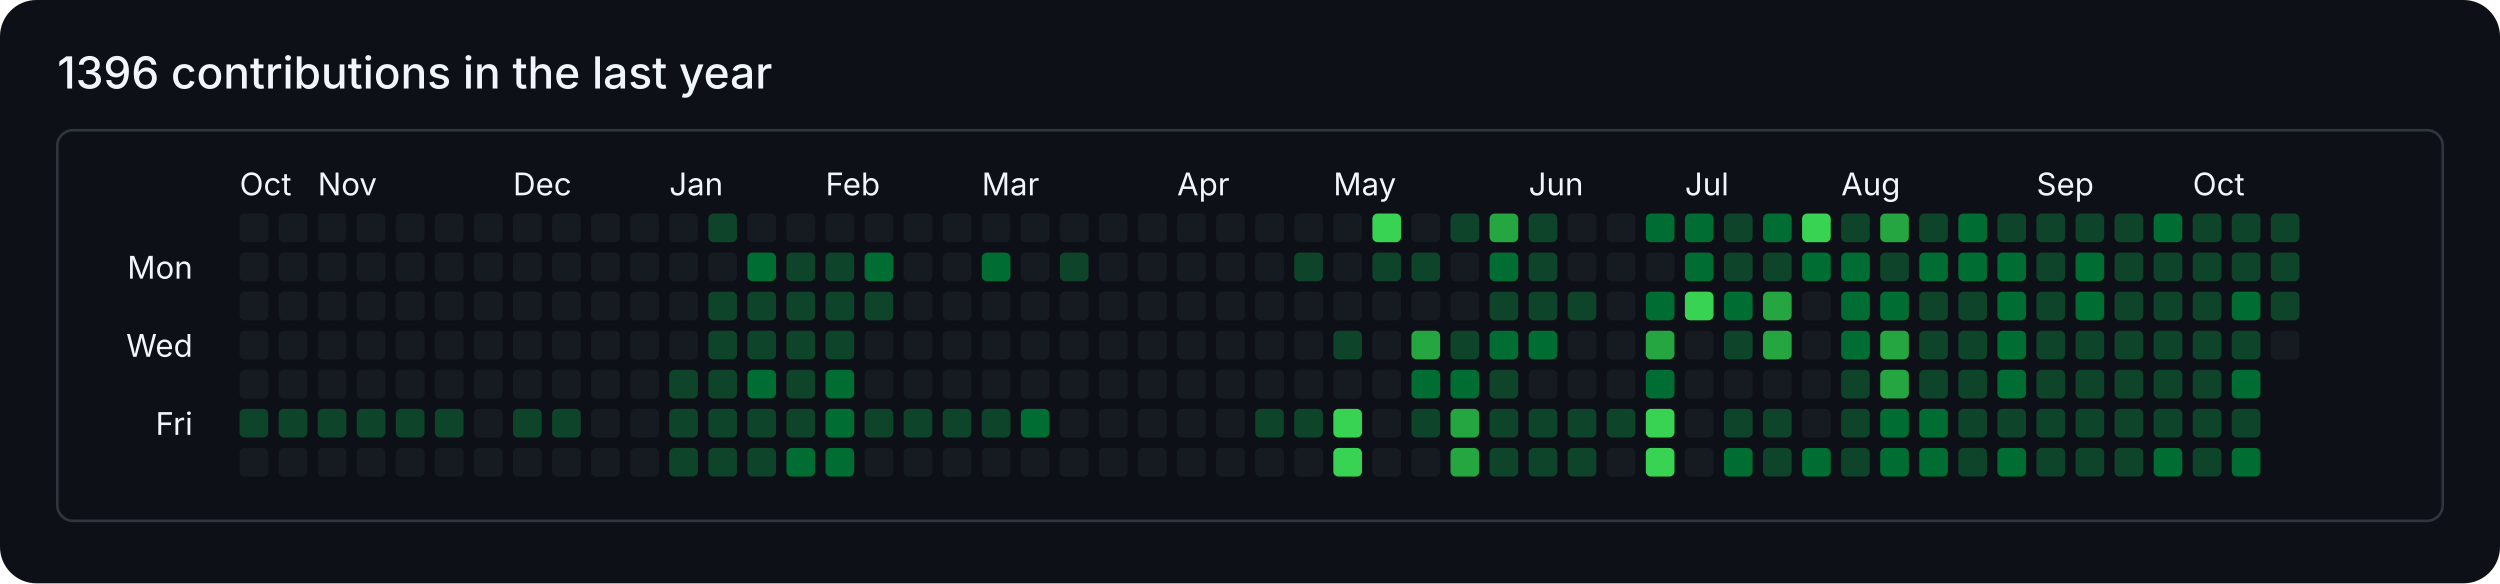
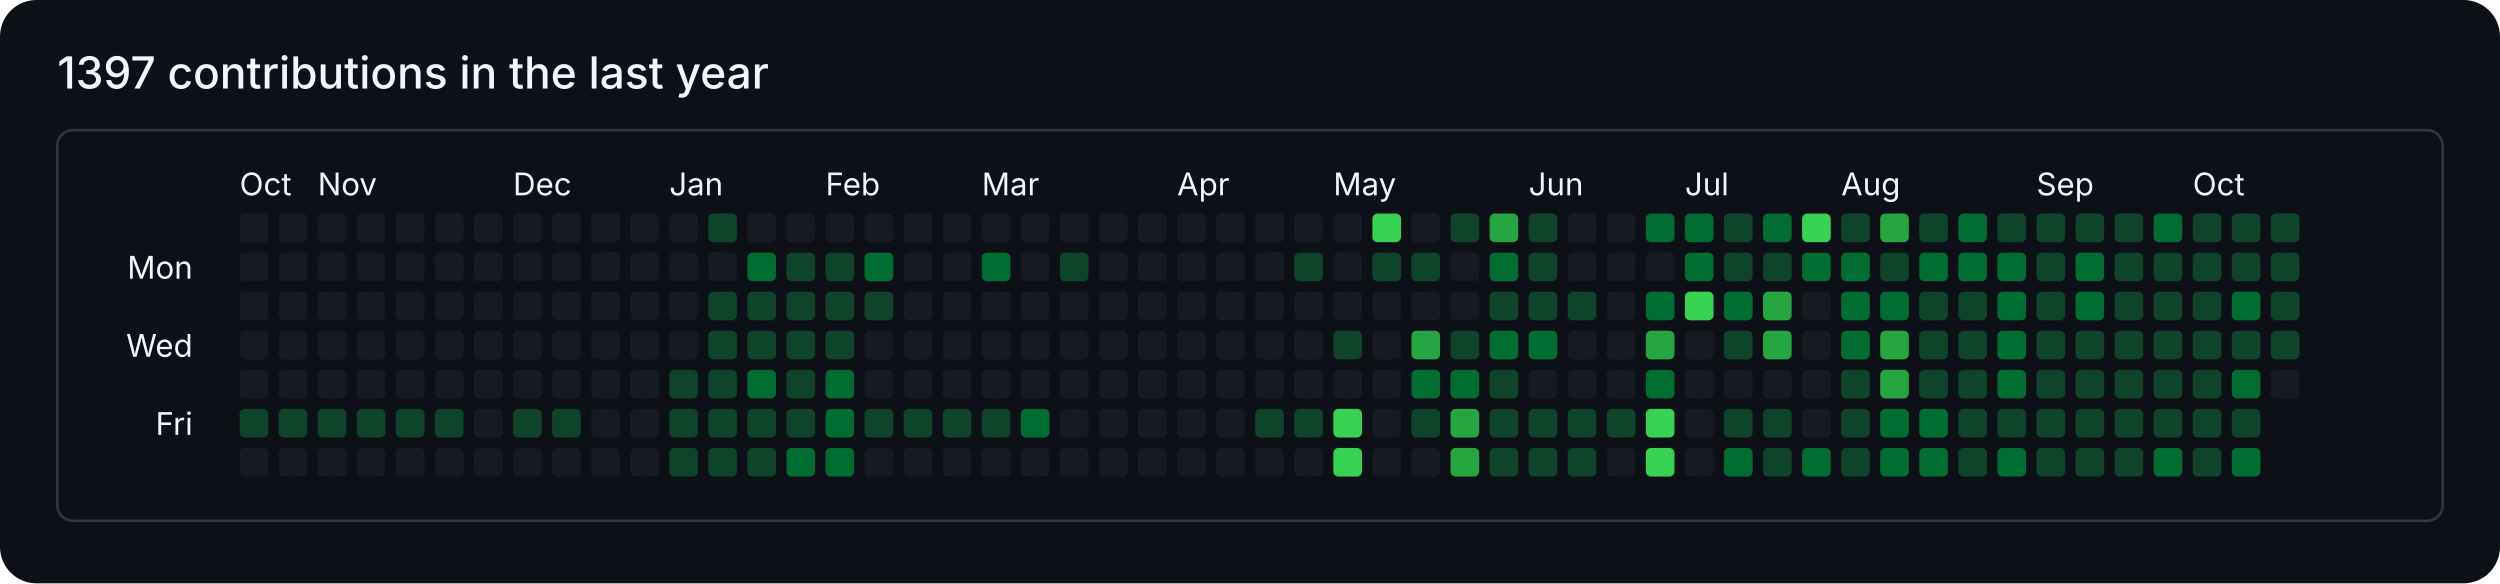
<svg xmlns="http://www.w3.org/2000/svg" width="1200" height="280" viewBox="0 0 960 224" fill="none" role="img" aria-label="AleksZyro GitHub contribution calendar">
  <style>
    .title { font: 500 17px -apple-system, BlinkMacSystemFont, 'Segoe UI', sans-serif; fill: #f0f6fc; }
    .month-label, .weekday-label, .legend, .hint { font: 400 12px -apple-system, BlinkMacSystemFont, 'Segoe UI', sans-serif; fill: #f0f6fc; }
    .hint, .legend-muted { fill: #8b949e; }
    .day-cell { shape-rendering: geometricPrecision; }
  </style>
  <rect width="960" height="224" rx="14" fill="#0d1117" />
-   <text x="22" y="34" class="title">1396 contributions in the last year</text>
+   <text x="22" y="34" class="title">1397 contributions in the last year</text>
  <rect x="22" y="50" width="916" height="150" rx="6" fill="none" stroke="#30363d" />
  <text x="92" y="75" class="month-label">Oct</text>
  <text x="122" y="75" class="month-label">Nov</text>
  <text x="197" y="75" class="month-label">Dec</text>
  <text x="257" y="75" class="month-label">Jan</text>
  <text x="317" y="75" class="month-label">Feb</text>
  <text x="377" y="75" class="month-label">Mar</text>
  <text x="452" y="75" class="month-label">Apr</text>
  <text x="512" y="75" class="month-label">May</text>
  <text x="587" y="75" class="month-label">Jun</text>
  <text x="647" y="75" class="month-label">Jul</text>
  <text x="707" y="75" class="month-label">Aug</text>
  <text x="782" y="75" class="month-label">Sep</text>
  <text x="842" y="75" class="month-label">Oct</text>
  <text x="74" y="107" class="weekday-label" text-anchor="end">Mon</text>
  <text x="74" y="137" class="weekday-label" text-anchor="end">Wed</text>
  <text x="74" y="167" class="weekday-label" text-anchor="end">Fri</text>
  <rect class="day-cell" x="92" y="82" width="11" height="11" rx="2" fill="#161b22" />
  <rect class="day-cell" x="92" y="97" width="11" height="11" rx="2" fill="#161b22" />
  <rect class="day-cell" x="92" y="112" width="11" height="11" rx="2" fill="#161b22" />
  <rect class="day-cell" x="92" y="127" width="11" height="11" rx="2" fill="#161b22" />
  <rect class="day-cell" x="92" y="142" width="11" height="11" rx="2" fill="#161b22" />
  <rect class="day-cell" x="92" y="157" width="11" height="11" rx="2" fill="#0e4429" />
  <rect class="day-cell" x="92" y="172" width="11" height="11" rx="2" fill="#161b22" />
  <rect class="day-cell" x="107" y="82" width="11" height="11" rx="2" fill="#161b22" />
  <rect class="day-cell" x="107" y="97" width="11" height="11" rx="2" fill="#161b22" />
  <rect class="day-cell" x="107" y="112" width="11" height="11" rx="2" fill="#161b22" />
  <rect class="day-cell" x="107" y="127" width="11" height="11" rx="2" fill="#161b22" />
  <rect class="day-cell" x="107" y="142" width="11" height="11" rx="2" fill="#161b22" />
  <rect class="day-cell" x="107" y="157" width="11" height="11" rx="2" fill="#0e4429" />
  <rect class="day-cell" x="107" y="172" width="11" height="11" rx="2" fill="#161b22" />
  <rect class="day-cell" x="122" y="82" width="11" height="11" rx="2" fill="#161b22" />
  <rect class="day-cell" x="122" y="97" width="11" height="11" rx="2" fill="#161b22" />
  <rect class="day-cell" x="122" y="112" width="11" height="11" rx="2" fill="#161b22" />
  <rect class="day-cell" x="122" y="127" width="11" height="11" rx="2" fill="#161b22" />
  <rect class="day-cell" x="122" y="142" width="11" height="11" rx="2" fill="#161b22" />
  <rect class="day-cell" x="122" y="157" width="11" height="11" rx="2" fill="#0e4429" />
  <rect class="day-cell" x="122" y="172" width="11" height="11" rx="2" fill="#161b22" />
  <rect class="day-cell" x="137" y="82" width="11" height="11" rx="2" fill="#161b22" />
  <rect class="day-cell" x="137" y="97" width="11" height="11" rx="2" fill="#161b22" />
  <rect class="day-cell" x="137" y="112" width="11" height="11" rx="2" fill="#161b22" />
  <rect class="day-cell" x="137" y="127" width="11" height="11" rx="2" fill="#161b22" />
  <rect class="day-cell" x="137" y="142" width="11" height="11" rx="2" fill="#161b22" />
  <rect class="day-cell" x="137" y="157" width="11" height="11" rx="2" fill="#0e4429" />
  <rect class="day-cell" x="137" y="172" width="11" height="11" rx="2" fill="#161b22" />
  <rect class="day-cell" x="152" y="82" width="11" height="11" rx="2" fill="#161b22" />
  <rect class="day-cell" x="152" y="97" width="11" height="11" rx="2" fill="#161b22" />
  <rect class="day-cell" x="152" y="112" width="11" height="11" rx="2" fill="#161b22" />
  <rect class="day-cell" x="152" y="127" width="11" height="11" rx="2" fill="#161b22" />
  <rect class="day-cell" x="152" y="142" width="11" height="11" rx="2" fill="#161b22" />
  <rect class="day-cell" x="152" y="157" width="11" height="11" rx="2" fill="#0e4429" />
  <rect class="day-cell" x="152" y="172" width="11" height="11" rx="2" fill="#161b22" />
  <rect class="day-cell" x="167" y="82" width="11" height="11" rx="2" fill="#161b22" />
  <rect class="day-cell" x="167" y="97" width="11" height="11" rx="2" fill="#161b22" />
  <rect class="day-cell" x="167" y="112" width="11" height="11" rx="2" fill="#161b22" />
  <rect class="day-cell" x="167" y="127" width="11" height="11" rx="2" fill="#161b22" />
  <rect class="day-cell" x="167" y="142" width="11" height="11" rx="2" fill="#161b22" />
  <rect class="day-cell" x="167" y="157" width="11" height="11" rx="2" fill="#0e4429" />
  <rect class="day-cell" x="167" y="172" width="11" height="11" rx="2" fill="#161b22" />
  <rect class="day-cell" x="182" y="82" width="11" height="11" rx="2" fill="#161b22" />
  <rect class="day-cell" x="182" y="97" width="11" height="11" rx="2" fill="#161b22" />
  <rect class="day-cell" x="182" y="112" width="11" height="11" rx="2" fill="#161b22" />
  <rect class="day-cell" x="182" y="127" width="11" height="11" rx="2" fill="#161b22" />
  <rect class="day-cell" x="182" y="142" width="11" height="11" rx="2" fill="#161b22" />
  <rect class="day-cell" x="182" y="157" width="11" height="11" rx="2" fill="#161b22" />
  <rect class="day-cell" x="182" y="172" width="11" height="11" rx="2" fill="#161b22" />
  <rect class="day-cell" x="197" y="82" width="11" height="11" rx="2" fill="#161b22" />
  <rect class="day-cell" x="197" y="97" width="11" height="11" rx="2" fill="#161b22" />
  <rect class="day-cell" x="197" y="112" width="11" height="11" rx="2" fill="#161b22" />
  <rect class="day-cell" x="197" y="127" width="11" height="11" rx="2" fill="#161b22" />
  <rect class="day-cell" x="197" y="142" width="11" height="11" rx="2" fill="#161b22" />
  <rect class="day-cell" x="197" y="157" width="11" height="11" rx="2" fill="#0e4429" />
  <rect class="day-cell" x="197" y="172" width="11" height="11" rx="2" fill="#161b22" />
  <rect class="day-cell" x="212" y="82" width="11" height="11" rx="2" fill="#161b22" />
  <rect class="day-cell" x="212" y="97" width="11" height="11" rx="2" fill="#161b22" />
  <rect class="day-cell" x="212" y="112" width="11" height="11" rx="2" fill="#161b22" />
  <rect class="day-cell" x="212" y="127" width="11" height="11" rx="2" fill="#161b22" />
  <rect class="day-cell" x="212" y="142" width="11" height="11" rx="2" fill="#161b22" />
  <rect class="day-cell" x="212" y="157" width="11" height="11" rx="2" fill="#0e4429" />
  <rect class="day-cell" x="212" y="172" width="11" height="11" rx="2" fill="#161b22" />
  <rect class="day-cell" x="227" y="82" width="11" height="11" rx="2" fill="#161b22" />
  <rect class="day-cell" x="227" y="97" width="11" height="11" rx="2" fill="#161b22" />
  <rect class="day-cell" x="227" y="112" width="11" height="11" rx="2" fill="#161b22" />
  <rect class="day-cell" x="227" y="127" width="11" height="11" rx="2" fill="#161b22" />
  <rect class="day-cell" x="227" y="142" width="11" height="11" rx="2" fill="#161b22" />
  <rect class="day-cell" x="227" y="157" width="11" height="11" rx="2" fill="#161b22" />
  <rect class="day-cell" x="227" y="172" width="11" height="11" rx="2" fill="#161b22" />
  <rect class="day-cell" x="242" y="82" width="11" height="11" rx="2" fill="#161b22" />
  <rect class="day-cell" x="242" y="97" width="11" height="11" rx="2" fill="#161b22" />
  <rect class="day-cell" x="242" y="112" width="11" height="11" rx="2" fill="#161b22" />
  <rect class="day-cell" x="242" y="127" width="11" height="11" rx="2" fill="#161b22" />
  <rect class="day-cell" x="242" y="142" width="11" height="11" rx="2" fill="#161b22" />
  <rect class="day-cell" x="242" y="157" width="11" height="11" rx="2" fill="#161b22" />
  <rect class="day-cell" x="242" y="172" width="11" height="11" rx="2" fill="#161b22" />
  <rect class="day-cell" x="257" y="82" width="11" height="11" rx="2" fill="#161b22" />
  <rect class="day-cell" x="257" y="97" width="11" height="11" rx="2" fill="#161b22" />
  <rect class="day-cell" x="257" y="112" width="11" height="11" rx="2" fill="#161b22" />
  <rect class="day-cell" x="257" y="127" width="11" height="11" rx="2" fill="#161b22" />
  <rect class="day-cell" x="257" y="142" width="11" height="11" rx="2" fill="#0e4429" />
  <rect class="day-cell" x="257" y="157" width="11" height="11" rx="2" fill="#0e4429" />
  <rect class="day-cell" x="257" y="172" width="11" height="11" rx="2" fill="#0e4429" />
  <rect class="day-cell" x="272" y="82" width="11" height="11" rx="2" fill="#0e4429" />
  <rect class="day-cell" x="272" y="97" width="11" height="11" rx="2" fill="#161b22" />
  <rect class="day-cell" x="272" y="112" width="11" height="11" rx="2" fill="#0e4429" />
  <rect class="day-cell" x="272" y="127" width="11" height="11" rx="2" fill="#0e4429" />
  <rect class="day-cell" x="272" y="142" width="11" height="11" rx="2" fill="#0e4429" />
  <rect class="day-cell" x="272" y="157" width="11" height="11" rx="2" fill="#0e4429" />
  <rect class="day-cell" x="272" y="172" width="11" height="11" rx="2" fill="#0e4429" />
  <rect class="day-cell" x="287" y="82" width="11" height="11" rx="2" fill="#161b22" />
  <rect class="day-cell" x="287" y="97" width="11" height="11" rx="2" fill="#006d32" />
  <rect class="day-cell" x="287" y="112" width="11" height="11" rx="2" fill="#0e4429" />
  <rect class="day-cell" x="287" y="127" width="11" height="11" rx="2" fill="#0e4429" />
  <rect class="day-cell" x="287" y="142" width="11" height="11" rx="2" fill="#006d32" />
  <rect class="day-cell" x="287" y="157" width="11" height="11" rx="2" fill="#0e4429" />
  <rect class="day-cell" x="287" y="172" width="11" height="11" rx="2" fill="#0e4429" />
  <rect class="day-cell" x="302" y="82" width="11" height="11" rx="2" fill="#161b22" />
  <rect class="day-cell" x="302" y="97" width="11" height="11" rx="2" fill="#0e4429" />
  <rect class="day-cell" x="302" y="112" width="11" height="11" rx="2" fill="#0e4429" />
  <rect class="day-cell" x="302" y="127" width="11" height="11" rx="2" fill="#0e4429" />
  <rect class="day-cell" x="302" y="142" width="11" height="11" rx="2" fill="#0e4429" />
  <rect class="day-cell" x="302" y="157" width="11" height="11" rx="2" fill="#0e4429" />
  <rect class="day-cell" x="302" y="172" width="11" height="11" rx="2" fill="#006d32" />
  <rect class="day-cell" x="317" y="82" width="11" height="11" rx="2" fill="#161b22" />
  <rect class="day-cell" x="317" y="97" width="11" height="11" rx="2" fill="#0e4429" />
  <rect class="day-cell" x="317" y="112" width="11" height="11" rx="2" fill="#0e4429" />
  <rect class="day-cell" x="317" y="127" width="11" height="11" rx="2" fill="#0e4429" />
  <rect class="day-cell" x="317" y="142" width="11" height="11" rx="2" fill="#006d32" />
  <rect class="day-cell" x="317" y="157" width="11" height="11" rx="2" fill="#006d32" />
  <rect class="day-cell" x="317" y="172" width="11" height="11" rx="2" fill="#006d32" />
  <rect class="day-cell" x="332" y="82" width="11" height="11" rx="2" fill="#161b22" />
  <rect class="day-cell" x="332" y="97" width="11" height="11" rx="2" fill="#006d32" />
  <rect class="day-cell" x="332" y="112" width="11" height="11" rx="2" fill="#0e4429" />
  <rect class="day-cell" x="332" y="127" width="11" height="11" rx="2" fill="#161b22" />
  <rect class="day-cell" x="332" y="142" width="11" height="11" rx="2" fill="#161b22" />
  <rect class="day-cell" x="332" y="157" width="11" height="11" rx="2" fill="#0e4429" />
  <rect class="day-cell" x="332" y="172" width="11" height="11" rx="2" fill="#161b22" />
  <rect class="day-cell" x="347" y="82" width="11" height="11" rx="2" fill="#161b22" />
  <rect class="day-cell" x="347" y="97" width="11" height="11" rx="2" fill="#161b22" />
  <rect class="day-cell" x="347" y="112" width="11" height="11" rx="2" fill="#161b22" />
  <rect class="day-cell" x="347" y="127" width="11" height="11" rx="2" fill="#161b22" />
  <rect class="day-cell" x="347" y="142" width="11" height="11" rx="2" fill="#161b22" />
  <rect class="day-cell" x="347" y="157" width="11" height="11" rx="2" fill="#0e4429" />
  <rect class="day-cell" x="347" y="172" width="11" height="11" rx="2" fill="#161b22" />
  <rect class="day-cell" x="362" y="82" width="11" height="11" rx="2" fill="#161b22" />
  <rect class="day-cell" x="362" y="97" width="11" height="11" rx="2" fill="#161b22" />
  <rect class="day-cell" x="362" y="112" width="11" height="11" rx="2" fill="#161b22" />
  <rect class="day-cell" x="362" y="127" width="11" height="11" rx="2" fill="#161b22" />
  <rect class="day-cell" x="362" y="142" width="11" height="11" rx="2" fill="#161b22" />
  <rect class="day-cell" x="362" y="157" width="11" height="11" rx="2" fill="#0e4429" />
  <rect class="day-cell" x="362" y="172" width="11" height="11" rx="2" fill="#161b22" />
  <rect class="day-cell" x="377" y="82" width="11" height="11" rx="2" fill="#161b22" />
  <rect class="day-cell" x="377" y="97" width="11" height="11" rx="2" fill="#006d32" />
  <rect class="day-cell" x="377" y="112" width="11" height="11" rx="2" fill="#161b22" />
  <rect class="day-cell" x="377" y="127" width="11" height="11" rx="2" fill="#161b22" />
  <rect class="day-cell" x="377" y="142" width="11" height="11" rx="2" fill="#161b22" />
  <rect class="day-cell" x="377" y="157" width="11" height="11" rx="2" fill="#0e4429" />
  <rect class="day-cell" x="377" y="172" width="11" height="11" rx="2" fill="#161b22" />
  <rect class="day-cell" x="392" y="82" width="11" height="11" rx="2" fill="#161b22" />
  <rect class="day-cell" x="392" y="97" width="11" height="11" rx="2" fill="#161b22" />
  <rect class="day-cell" x="392" y="112" width="11" height="11" rx="2" fill="#161b22" />
  <rect class="day-cell" x="392" y="127" width="11" height="11" rx="2" fill="#161b22" />
  <rect class="day-cell" x="392" y="142" width="11" height="11" rx="2" fill="#161b22" />
  <rect class="day-cell" x="392" y="157" width="11" height="11" rx="2" fill="#006d32" />
  <rect class="day-cell" x="392" y="172" width="11" height="11" rx="2" fill="#161b22" />
  <rect class="day-cell" x="407" y="82" width="11" height="11" rx="2" fill="#161b22" />
  <rect class="day-cell" x="407" y="97" width="11" height="11" rx="2" fill="#0e4429" />
  <rect class="day-cell" x="407" y="112" width="11" height="11" rx="2" fill="#161b22" />
  <rect class="day-cell" x="407" y="127" width="11" height="11" rx="2" fill="#161b22" />
  <rect class="day-cell" x="407" y="142" width="11" height="11" rx="2" fill="#161b22" />
  <rect class="day-cell" x="407" y="157" width="11" height="11" rx="2" fill="#161b22" />
  <rect class="day-cell" x="407" y="172" width="11" height="11" rx="2" fill="#161b22" />
  <rect class="day-cell" x="422" y="82" width="11" height="11" rx="2" fill="#161b22" />
  <rect class="day-cell" x="422" y="97" width="11" height="11" rx="2" fill="#161b22" />
  <rect class="day-cell" x="422" y="112" width="11" height="11" rx="2" fill="#161b22" />
  <rect class="day-cell" x="422" y="127" width="11" height="11" rx="2" fill="#161b22" />
  <rect class="day-cell" x="422" y="142" width="11" height="11" rx="2" fill="#161b22" />
  <rect class="day-cell" x="422" y="157" width="11" height="11" rx="2" fill="#161b22" />
  <rect class="day-cell" x="422" y="172" width="11" height="11" rx="2" fill="#161b22" />
  <rect class="day-cell" x="437" y="82" width="11" height="11" rx="2" fill="#161b22" />
  <rect class="day-cell" x="437" y="97" width="11" height="11" rx="2" fill="#161b22" />
  <rect class="day-cell" x="437" y="112" width="11" height="11" rx="2" fill="#161b22" />
  <rect class="day-cell" x="437" y="127" width="11" height="11" rx="2" fill="#161b22" />
  <rect class="day-cell" x="437" y="142" width="11" height="11" rx="2" fill="#161b22" />
  <rect class="day-cell" x="437" y="157" width="11" height="11" rx="2" fill="#161b22" />
  <rect class="day-cell" x="437" y="172" width="11" height="11" rx="2" fill="#161b22" />
  <rect class="day-cell" x="452" y="82" width="11" height="11" rx="2" fill="#161b22" />
  <rect class="day-cell" x="452" y="97" width="11" height="11" rx="2" fill="#161b22" />
  <rect class="day-cell" x="452" y="112" width="11" height="11" rx="2" fill="#161b22" />
  <rect class="day-cell" x="452" y="127" width="11" height="11" rx="2" fill="#161b22" />
  <rect class="day-cell" x="452" y="142" width="11" height="11" rx="2" fill="#161b22" />
  <rect class="day-cell" x="452" y="157" width="11" height="11" rx="2" fill="#161b22" />
  <rect class="day-cell" x="452" y="172" width="11" height="11" rx="2" fill="#161b22" />
  <rect class="day-cell" x="467" y="82" width="11" height="11" rx="2" fill="#161b22" />
  <rect class="day-cell" x="467" y="97" width="11" height="11" rx="2" fill="#161b22" />
  <rect class="day-cell" x="467" y="112" width="11" height="11" rx="2" fill="#161b22" />
  <rect class="day-cell" x="467" y="127" width="11" height="11" rx="2" fill="#161b22" />
  <rect class="day-cell" x="467" y="142" width="11" height="11" rx="2" fill="#161b22" />
  <rect class="day-cell" x="467" y="157" width="11" height="11" rx="2" fill="#161b22" />
  <rect class="day-cell" x="467" y="172" width="11" height="11" rx="2" fill="#161b22" />
  <rect class="day-cell" x="482" y="82" width="11" height="11" rx="2" fill="#161b22" />
  <rect class="day-cell" x="482" y="97" width="11" height="11" rx="2" fill="#161b22" />
  <rect class="day-cell" x="482" y="112" width="11" height="11" rx="2" fill="#161b22" />
  <rect class="day-cell" x="482" y="127" width="11" height="11" rx="2" fill="#161b22" />
  <rect class="day-cell" x="482" y="142" width="11" height="11" rx="2" fill="#161b22" />
  <rect class="day-cell" x="482" y="157" width="11" height="11" rx="2" fill="#0e4429" />
  <rect class="day-cell" x="482" y="172" width="11" height="11" rx="2" fill="#161b22" />
  <rect class="day-cell" x="497" y="82" width="11" height="11" rx="2" fill="#161b22" />
  <rect class="day-cell" x="497" y="97" width="11" height="11" rx="2" fill="#0e4429" />
  <rect class="day-cell" x="497" y="112" width="11" height="11" rx="2" fill="#161b22" />
  <rect class="day-cell" x="497" y="127" width="11" height="11" rx="2" fill="#161b22" />
  <rect class="day-cell" x="497" y="142" width="11" height="11" rx="2" fill="#161b22" />
  <rect class="day-cell" x="497" y="157" width="11" height="11" rx="2" fill="#0e4429" />
  <rect class="day-cell" x="497" y="172" width="11" height="11" rx="2" fill="#161b22" />
  <rect class="day-cell" x="512" y="82" width="11" height="11" rx="2" fill="#161b22" />
  <rect class="day-cell" x="512" y="97" width="11" height="11" rx="2" fill="#161b22" />
  <rect class="day-cell" x="512" y="112" width="11" height="11" rx="2" fill="#161b22" />
  <rect class="day-cell" x="512" y="127" width="11" height="11" rx="2" fill="#0e4429" />
  <rect class="day-cell" x="512" y="142" width="11" height="11" rx="2" fill="#161b22" />
  <rect class="day-cell" x="512" y="157" width="11" height="11" rx="2" fill="#39d353" />
  <rect class="day-cell" x="512" y="172" width="11" height="11" rx="2" fill="#39d353" />
  <rect class="day-cell" x="527" y="82" width="11" height="11" rx="2" fill="#39d353" />
  <rect class="day-cell" x="527" y="97" width="11" height="11" rx="2" fill="#0e4429" />
  <rect class="day-cell" x="527" y="112" width="11" height="11" rx="2" fill="#161b22" />
  <rect class="day-cell" x="527" y="127" width="11" height="11" rx="2" fill="#161b22" />
  <rect class="day-cell" x="527" y="142" width="11" height="11" rx="2" fill="#161b22" />
  <rect class="day-cell" x="527" y="157" width="11" height="11" rx="2" fill="#161b22" />
  <rect class="day-cell" x="527" y="172" width="11" height="11" rx="2" fill="#161b22" />
  <rect class="day-cell" x="542" y="82" width="11" height="11" rx="2" fill="#161b22" />
  <rect class="day-cell" x="542" y="97" width="11" height="11" rx="2" fill="#0e4429" />
  <rect class="day-cell" x="542" y="112" width="11" height="11" rx="2" fill="#161b22" />
  <rect class="day-cell" x="542" y="127" width="11" height="11" rx="2" fill="#26a641" />
  <rect class="day-cell" x="542" y="142" width="11" height="11" rx="2" fill="#006d32" />
  <rect class="day-cell" x="542" y="157" width="11" height="11" rx="2" fill="#0e4429" />
  <rect class="day-cell" x="542" y="172" width="11" height="11" rx="2" fill="#161b22" />
  <rect class="day-cell" x="557" y="82" width="11" height="11" rx="2" fill="#0e4429" />
  <rect class="day-cell" x="557" y="97" width="11" height="11" rx="2" fill="#161b22" />
  <rect class="day-cell" x="557" y="112" width="11" height="11" rx="2" fill="#161b22" />
  <rect class="day-cell" x="557" y="127" width="11" height="11" rx="2" fill="#0e4429" />
  <rect class="day-cell" x="557" y="142" width="11" height="11" rx="2" fill="#006d32" />
  <rect class="day-cell" x="557" y="157" width="11" height="11" rx="2" fill="#26a641" />
  <rect class="day-cell" x="557" y="172" width="11" height="11" rx="2" fill="#26a641" />
  <rect class="day-cell" x="572" y="82" width="11" height="11" rx="2" fill="#26a641" />
  <rect class="day-cell" x="572" y="97" width="11" height="11" rx="2" fill="#006d32" />
  <rect class="day-cell" x="572" y="112" width="11" height="11" rx="2" fill="#0e4429" />
  <rect class="day-cell" x="572" y="127" width="11" height="11" rx="2" fill="#006d32" />
  <rect class="day-cell" x="572" y="142" width="11" height="11" rx="2" fill="#0e4429" />
  <rect class="day-cell" x="572" y="157" width="11" height="11" rx="2" fill="#0e4429" />
  <rect class="day-cell" x="572" y="172" width="11" height="11" rx="2" fill="#0e4429" />
  <rect class="day-cell" x="587" y="82" width="11" height="11" rx="2" fill="#0e4429" />
  <rect class="day-cell" x="587" y="97" width="11" height="11" rx="2" fill="#0e4429" />
  <rect class="day-cell" x="587" y="112" width="11" height="11" rx="2" fill="#0e4429" />
  <rect class="day-cell" x="587" y="127" width="11" height="11" rx="2" fill="#006d32" />
  <rect class="day-cell" x="587" y="142" width="11" height="11" rx="2" fill="#161b22" />
  <rect class="day-cell" x="587" y="157" width="11" height="11" rx="2" fill="#0e4429" />
  <rect class="day-cell" x="587" y="172" width="11" height="11" rx="2" fill="#0e4429" />
  <rect class="day-cell" x="602" y="82" width="11" height="11" rx="2" fill="#161b22" />
  <rect class="day-cell" x="602" y="97" width="11" height="11" rx="2" fill="#161b22" />
  <rect class="day-cell" x="602" y="112" width="11" height="11" rx="2" fill="#0e4429" />
  <rect class="day-cell" x="602" y="127" width="11" height="11" rx="2" fill="#161b22" />
  <rect class="day-cell" x="602" y="142" width="11" height="11" rx="2" fill="#161b22" />
  <rect class="day-cell" x="602" y="157" width="11" height="11" rx="2" fill="#0e4429" />
  <rect class="day-cell" x="602" y="172" width="11" height="11" rx="2" fill="#0e4429" />
  <rect class="day-cell" x="617" y="82" width="11" height="11" rx="2" fill="#161b22" />
  <rect class="day-cell" x="617" y="97" width="11" height="11" rx="2" fill="#161b22" />
  <rect class="day-cell" x="617" y="112" width="11" height="11" rx="2" fill="#161b22" />
  <rect class="day-cell" x="617" y="127" width="11" height="11" rx="2" fill="#161b22" />
  <rect class="day-cell" x="617" y="142" width="11" height="11" rx="2" fill="#161b22" />
  <rect class="day-cell" x="617" y="157" width="11" height="11" rx="2" fill="#0e4429" />
  <rect class="day-cell" x="617" y="172" width="11" height="11" rx="2" fill="#161b22" />
  <rect class="day-cell" x="632" y="82" width="11" height="11" rx="2" fill="#006d32" />
  <rect class="day-cell" x="632" y="97" width="11" height="11" rx="2" fill="#161b22" />
  <rect class="day-cell" x="632" y="112" width="11" height="11" rx="2" fill="#006d32" />
  <rect class="day-cell" x="632" y="127" width="11" height="11" rx="2" fill="#26a641" />
  <rect class="day-cell" x="632" y="142" width="11" height="11" rx="2" fill="#006d32" />
  <rect class="day-cell" x="632" y="157" width="11" height="11" rx="2" fill="#39d353" />
  <rect class="day-cell" x="632" y="172" width="11" height="11" rx="2" fill="#39d353" />
  <rect class="day-cell" x="647" y="82" width="11" height="11" rx="2" fill="#006d32" />
  <rect class="day-cell" x="647" y="97" width="11" height="11" rx="2" fill="#006d32" />
  <rect class="day-cell" x="647" y="112" width="11" height="11" rx="2" fill="#39d353" />
  <rect class="day-cell" x="647" y="127" width="11" height="11" rx="2" fill="#161b22" />
  <rect class="day-cell" x="647" y="142" width="11" height="11" rx="2" fill="#161b22" />
  <rect class="day-cell" x="647" y="157" width="11" height="11" rx="2" fill="#161b22" />
  <rect class="day-cell" x="647" y="172" width="11" height="11" rx="2" fill="#161b22" />
  <rect class="day-cell" x="662" y="82" width="11" height="11" rx="2" fill="#0e4429" />
  <rect class="day-cell" x="662" y="97" width="11" height="11" rx="2" fill="#0e4429" />
  <rect class="day-cell" x="662" y="112" width="11" height="11" rx="2" fill="#006d32" />
  <rect class="day-cell" x="662" y="127" width="11" height="11" rx="2" fill="#0e4429" />
  <rect class="day-cell" x="662" y="142" width="11" height="11" rx="2" fill="#161b22" />
  <rect class="day-cell" x="662" y="157" width="11" height="11" rx="2" fill="#0e4429" />
  <rect class="day-cell" x="662" y="172" width="11" height="11" rx="2" fill="#006d32" />
  <rect class="day-cell" x="677" y="82" width="11" height="11" rx="2" fill="#006d32" />
  <rect class="day-cell" x="677" y="97" width="11" height="11" rx="2" fill="#0e4429" />
  <rect class="day-cell" x="677" y="112" width="11" height="11" rx="2" fill="#26a641" />
  <rect class="day-cell" x="677" y="127" width="11" height="11" rx="2" fill="#26a641" />
  <rect class="day-cell" x="677" y="142" width="11" height="11" rx="2" fill="#161b22" />
  <rect class="day-cell" x="677" y="157" width="11" height="11" rx="2" fill="#0e4429" />
  <rect class="day-cell" x="677" y="172" width="11" height="11" rx="2" fill="#0e4429" />
  <rect class="day-cell" x="692" y="82" width="11" height="11" rx="2" fill="#39d353" />
  <rect class="day-cell" x="692" y="97" width="11" height="11" rx="2" fill="#006d32" />
  <rect class="day-cell" x="692" y="112" width="11" height="11" rx="2" fill="#161b22" />
  <rect class="day-cell" x="692" y="127" width="11" height="11" rx="2" fill="#161b22" />
  <rect class="day-cell" x="692" y="142" width="11" height="11" rx="2" fill="#161b22" />
  <rect class="day-cell" x="692" y="157" width="11" height="11" rx="2" fill="#161b22" />
  <rect class="day-cell" x="692" y="172" width="11" height="11" rx="2" fill="#006d32" />
  <rect class="day-cell" x="707" y="82" width="11" height="11" rx="2" fill="#0e4429" />
  <rect class="day-cell" x="707" y="97" width="11" height="11" rx="2" fill="#006d32" />
  <rect class="day-cell" x="707" y="112" width="11" height="11" rx="2" fill="#006d32" />
  <rect class="day-cell" x="707" y="127" width="11" height="11" rx="2" fill="#006d32" />
  <rect class="day-cell" x="707" y="142" width="11" height="11" rx="2" fill="#0e4429" />
  <rect class="day-cell" x="707" y="157" width="11" height="11" rx="2" fill="#0e4429" />
  <rect class="day-cell" x="707" y="172" width="11" height="11" rx="2" fill="#0e4429" />
  <rect class="day-cell" x="722" y="82" width="11" height="11" rx="2" fill="#26a641" />
  <rect class="day-cell" x="722" y="97" width="11" height="11" rx="2" fill="#0e4429" />
  <rect class="day-cell" x="722" y="112" width="11" height="11" rx="2" fill="#006d32" />
  <rect class="day-cell" x="722" y="127" width="11" height="11" rx="2" fill="#26a641" />
  <rect class="day-cell" x="722" y="142" width="11" height="11" rx="2" fill="#26a641" />
  <rect class="day-cell" x="722" y="157" width="11" height="11" rx="2" fill="#006d32" />
  <rect class="day-cell" x="722" y="172" width="11" height="11" rx="2" fill="#006d32" />
  <rect class="day-cell" x="737" y="82" width="11" height="11" rx="2" fill="#0e4429" />
  <rect class="day-cell" x="737" y="97" width="11" height="11" rx="2" fill="#006d32" />
  <rect class="day-cell" x="737" y="112" width="11" height="11" rx="2" fill="#0e4429" />
  <rect class="day-cell" x="737" y="127" width="11" height="11" rx="2" fill="#0e4429" />
  <rect class="day-cell" x="737" y="142" width="11" height="11" rx="2" fill="#0e4429" />
  <rect class="day-cell" x="737" y="157" width="11" height="11" rx="2" fill="#006d32" />
  <rect class="day-cell" x="737" y="172" width="11" height="11" rx="2" fill="#006d32" />
  <rect class="day-cell" x="752" y="82" width="11" height="11" rx="2" fill="#006d32" />
  <rect class="day-cell" x="752" y="97" width="11" height="11" rx="2" fill="#006d32" />
  <rect class="day-cell" x="752" y="112" width="11" height="11" rx="2" fill="#0e4429" />
  <rect class="day-cell" x="752" y="127" width="11" height="11" rx="2" fill="#0e4429" />
  <rect class="day-cell" x="752" y="142" width="11" height="11" rx="2" fill="#0e4429" />
  <rect class="day-cell" x="752" y="157" width="11" height="11" rx="2" fill="#0e4429" />
  <rect class="day-cell" x="752" y="172" width="11" height="11" rx="2" fill="#0e4429" />
  <rect class="day-cell" x="767" y="82" width="11" height="11" rx="2" fill="#0e4429" />
  <rect class="day-cell" x="767" y="97" width="11" height="11" rx="2" fill="#006d32" />
  <rect class="day-cell" x="767" y="112" width="11" height="11" rx="2" fill="#006d32" />
  <rect class="day-cell" x="767" y="127" width="11" height="11" rx="2" fill="#006d32" />
  <rect class="day-cell" x="767" y="142" width="11" height="11" rx="2" fill="#006d32" />
  <rect class="day-cell" x="767" y="157" width="11" height="11" rx="2" fill="#0e4429" />
  <rect class="day-cell" x="767" y="172" width="11" height="11" rx="2" fill="#006d32" />
  <rect class="day-cell" x="782" y="82" width="11" height="11" rx="2" fill="#0e4429" />
  <rect class="day-cell" x="782" y="97" width="11" height="11" rx="2" fill="#0e4429" />
  <rect class="day-cell" x="782" y="112" width="11" height="11" rx="2" fill="#0e4429" />
  <rect class="day-cell" x="782" y="127" width="11" height="11" rx="2" fill="#0e4429" />
  <rect class="day-cell" x="782" y="142" width="11" height="11" rx="2" fill="#0e4429" />
  <rect class="day-cell" x="782" y="157" width="11" height="11" rx="2" fill="#0e4429" />
  <rect class="day-cell" x="782" y="172" width="11" height="11" rx="2" fill="#0e4429" />
  <rect class="day-cell" x="797" y="82" width="11" height="11" rx="2" fill="#0e4429" />
  <rect class="day-cell" x="797" y="97" width="11" height="11" rx="2" fill="#006d32" />
  <rect class="day-cell" x="797" y="112" width="11" height="11" rx="2" fill="#006d32" />
  <rect class="day-cell" x="797" y="127" width="11" height="11" rx="2" fill="#0e4429" />
  <rect class="day-cell" x="797" y="142" width="11" height="11" rx="2" fill="#0e4429" />
  <rect class="day-cell" x="797" y="157" width="11" height="11" rx="2" fill="#0e4429" />
  <rect class="day-cell" x="797" y="172" width="11" height="11" rx="2" fill="#0e4429" />
  <rect class="day-cell" x="812" y="82" width="11" height="11" rx="2" fill="#0e4429" />
  <rect class="day-cell" x="812" y="97" width="11" height="11" rx="2" fill="#0e4429" />
  <rect class="day-cell" x="812" y="112" width="11" height="11" rx="2" fill="#0e4429" />
  <rect class="day-cell" x="812" y="127" width="11" height="11" rx="2" fill="#0e4429" />
  <rect class="day-cell" x="812" y="142" width="11" height="11" rx="2" fill="#0e4429" />
  <rect class="day-cell" x="812" y="157" width="11" height="11" rx="2" fill="#0e4429" />
  <rect class="day-cell" x="812" y="172" width="11" height="11" rx="2" fill="#0e4429" />
  <rect class="day-cell" x="827" y="82" width="11" height="11" rx="2" fill="#006d32" />
  <rect class="day-cell" x="827" y="97" width="11" height="11" rx="2" fill="#0e4429" />
  <rect class="day-cell" x="827" y="112" width="11" height="11" rx="2" fill="#0e4429" />
  <rect class="day-cell" x="827" y="127" width="11" height="11" rx="2" fill="#0e4429" />
  <rect class="day-cell" x="827" y="142" width="11" height="11" rx="2" fill="#0e4429" />
  <rect class="day-cell" x="827" y="157" width="11" height="11" rx="2" fill="#0e4429" />
  <rect class="day-cell" x="827" y="172" width="11" height="11" rx="2" fill="#006d32" />
  <rect class="day-cell" x="842" y="82" width="11" height="11" rx="2" fill="#0e4429" />
  <rect class="day-cell" x="842" y="97" width="11" height="11" rx="2" fill="#0e4429" />
  <rect class="day-cell" x="842" y="112" width="11" height="11" rx="2" fill="#0e4429" />
  <rect class="day-cell" x="842" y="127" width="11" height="11" rx="2" fill="#0e4429" />
  <rect class="day-cell" x="842" y="142" width="11" height="11" rx="2" fill="#0e4429" />
  <rect class="day-cell" x="842" y="157" width="11" height="11" rx="2" fill="#0e4429" />
  <rect class="day-cell" x="842" y="172" width="11" height="11" rx="2" fill="#0e4429" />
  <rect class="day-cell" x="857" y="82" width="11" height="11" rx="2" fill="#0e4429" />
  <rect class="day-cell" x="857" y="97" width="11" height="11" rx="2" fill="#0e4429" />
  <rect class="day-cell" x="857" y="112" width="11" height="11" rx="2" fill="#006d32" />
  <rect class="day-cell" x="857" y="127" width="11" height="11" rx="2" fill="#0e4429" />
  <rect class="day-cell" x="857" y="142" width="11" height="11" rx="2" fill="#006d32" />
  <rect class="day-cell" x="857" y="157" width="11" height="11" rx="2" fill="#0e4429" />
  <rect class="day-cell" x="857" y="172" width="11" height="11" rx="2" fill="#006d32" />
  <rect class="day-cell" x="872" y="82" width="11" height="11" rx="2" fill="#0e4429" />
  <rect class="day-cell" x="872" y="97" width="11" height="11" rx="2" fill="#0e4429" />
  <rect class="day-cell" x="872" y="112" width="11" height="11" rx="2" fill="#0e4429" />
-   <rect class="day-cell" x="872" y="127" width="11" height="11" rx="2" fill="#161b22" />
+   <rect class="day-cell" x="872" y="127" width="11" height="11" rx="2" fill="#0e4429" />
+   <rect class="day-cell" x="872" y="142" width="11" height="11" rx="2" fill="#161b22" />
</svg>
